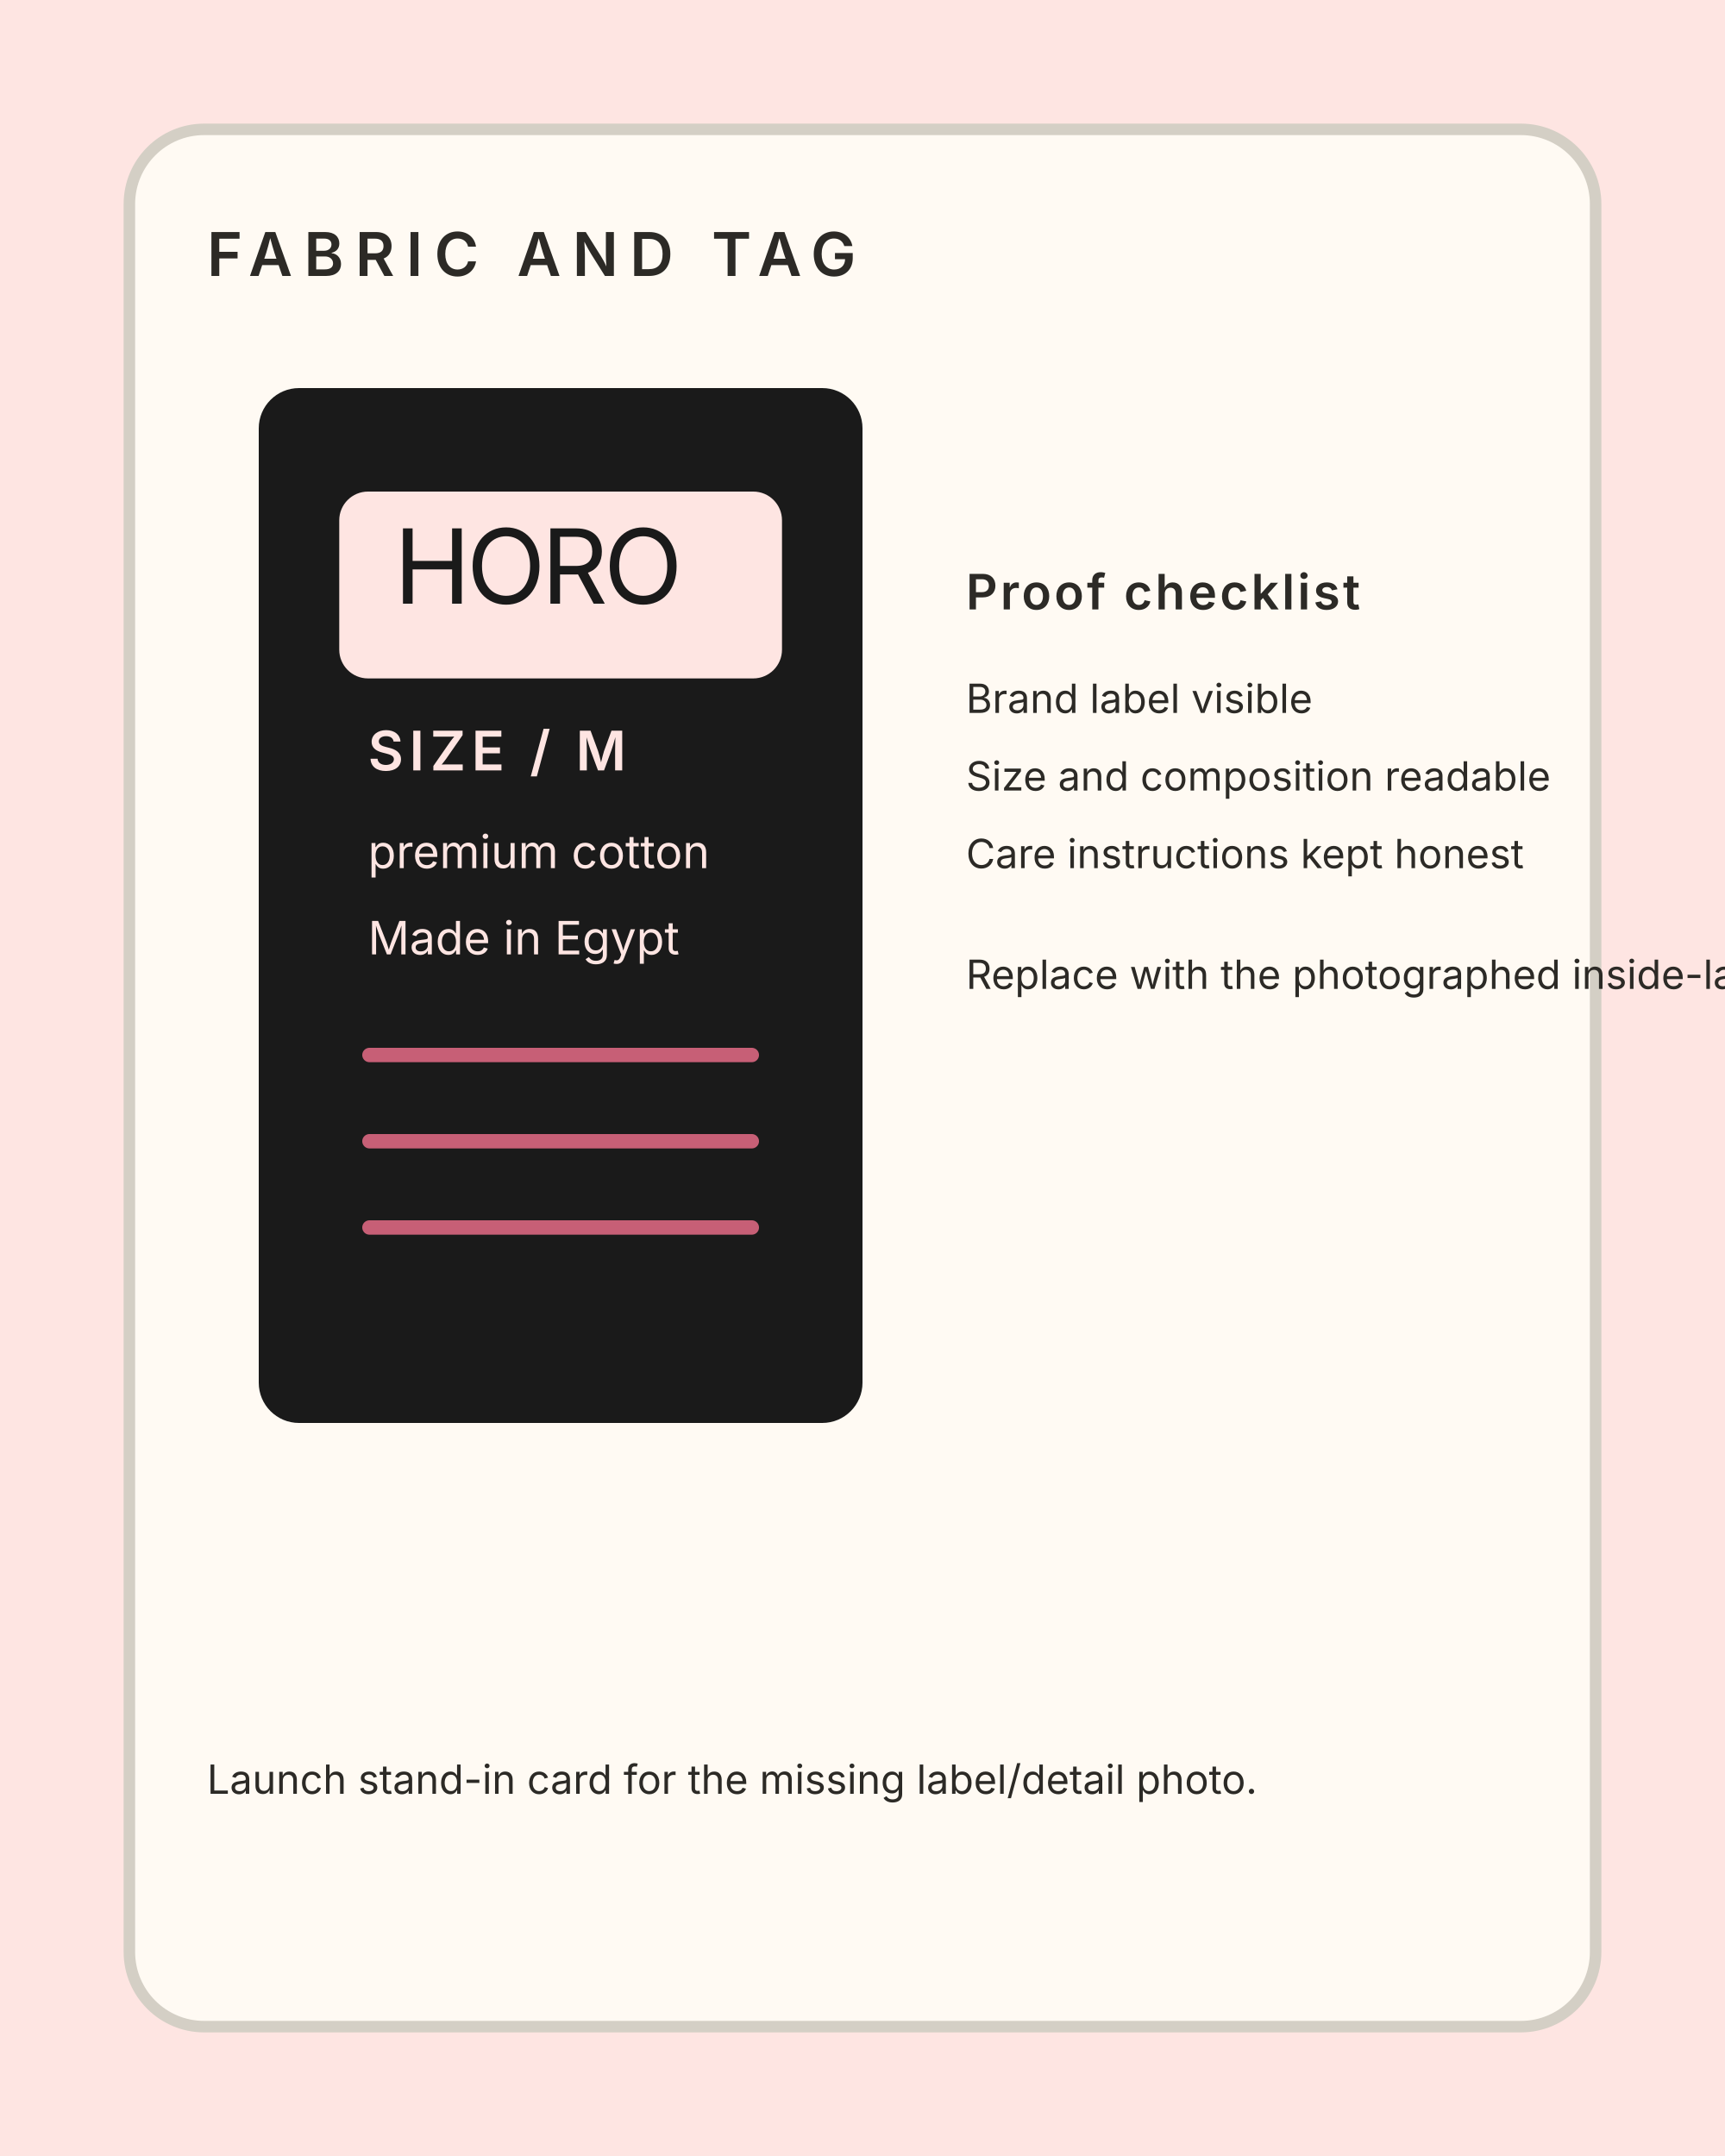
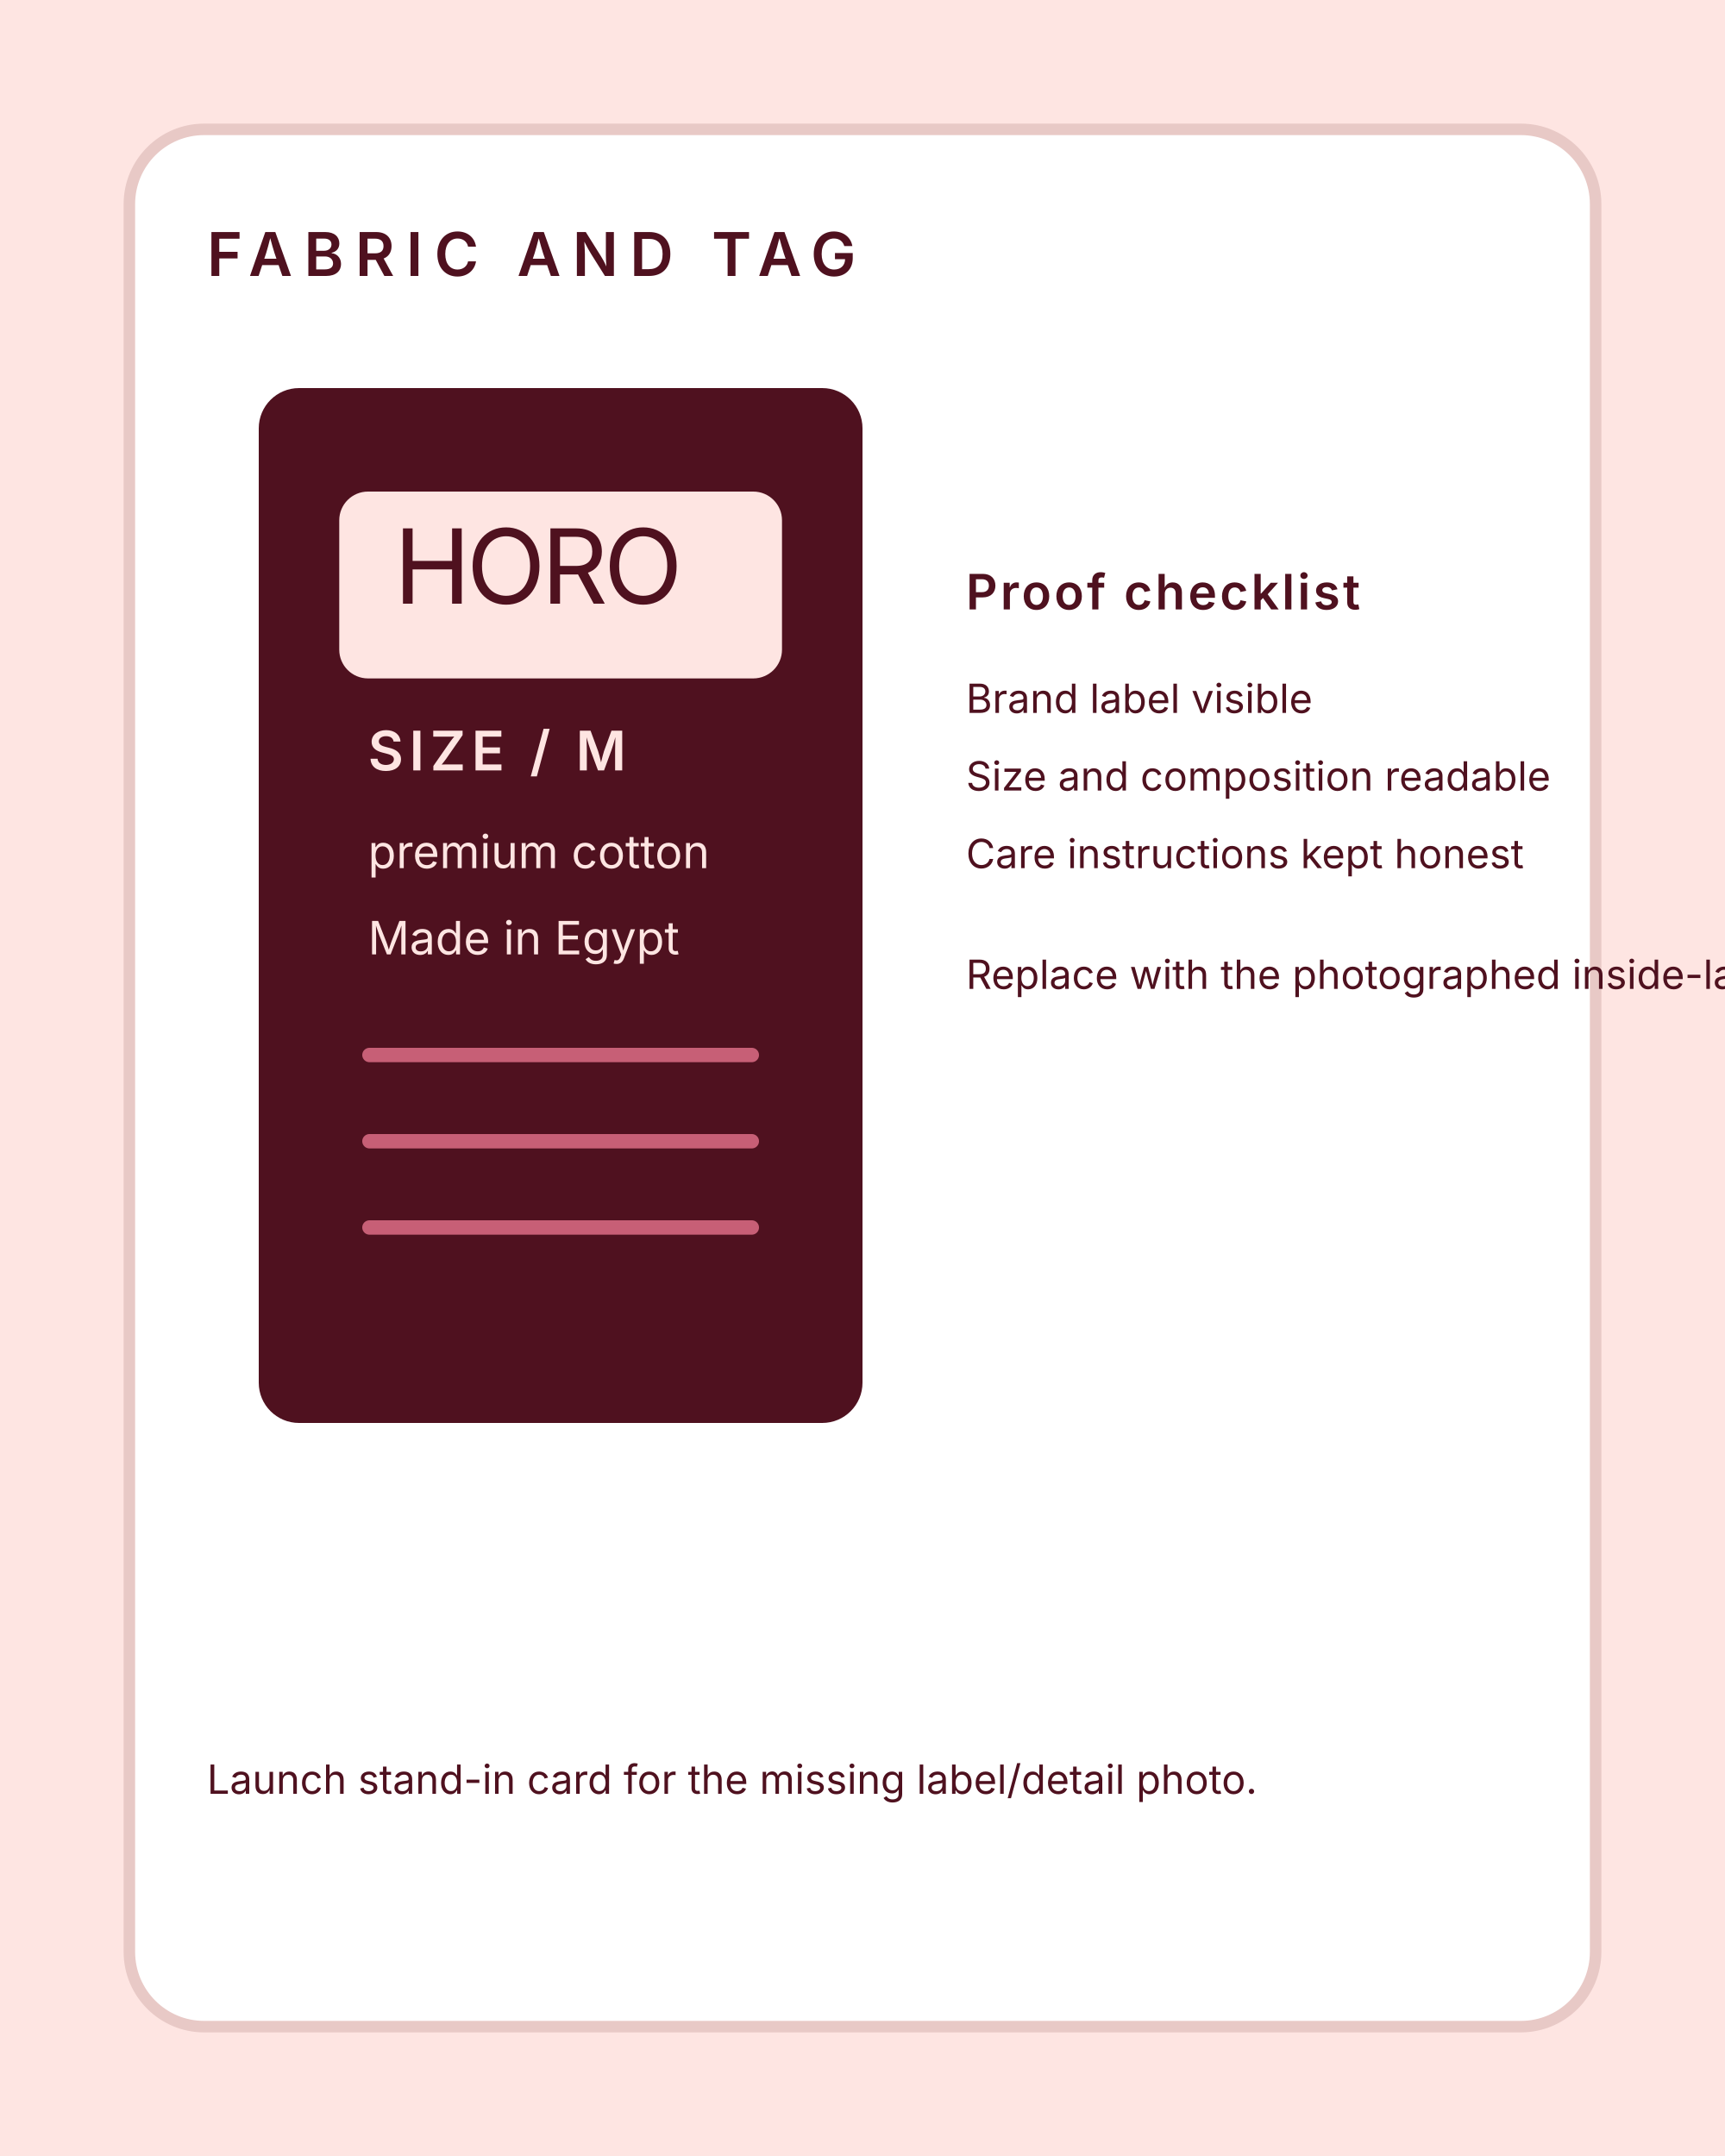
<svg xmlns="http://www.w3.org/2000/svg" viewBox="0 0 1200 1500" role="img" aria-labelledby="title desc">
  <rect width="1200" height="1500" fill="#fee5e2" />
-   <rect x="90" y="90" width="1020" height="1320" rx="52" fill="#fffaf3" stroke="#d4cfc5" stroke-width="8" />
+   <rect x="90" y="90" width="1020" height="1320" rx="52" fill="#FFFFFF" stroke="#E8C9C6" stroke-width="8" />
  <g transform="translate(180 270)">
-     <rect x="0" y="0" width="420" height="720" rx="28" fill="#1a1a1a" />
+     <rect x="0" y="0" width="420" height="720" rx="28" fill="#4F111F" />
    <rect x="56" y="72" width="308" height="130" rx="20" fill="#fee5e2" />
-     <text x="94" y="150" fill="#1a1a1a" font-family="Space Grotesk, Inter, Arial, Helvetica, sans-serif" font-size="72" letter-spacing="-3">HORO</text>
+     <text x="94" y="150" fill="#4F111F" font-family="Space Grotesk, Inter, Arial, Helvetica, sans-serif" font-size="72" letter-spacing="-3">HORO</text>
    <text x="76" y="266" fill="#fee5e2" font-family="Inter, Arial, Helvetica, sans-serif" font-size="38" font-weight="600" letter-spacing="4">SIZE / M</text>
    <text x="76" y="334" fill="#fee5e2" font-family="Inter, Arial, Helvetica, sans-serif" font-size="32">premium cotton</text>
    <text x="76" y="394" fill="#fee5e2" font-family="Inter, Arial, Helvetica, sans-serif" font-size="32">Made in Egypt</text>
    <path d="M77 464h266M77 524h266M77 584h266" stroke="#c75f76" stroke-width="10" stroke-linecap="round" />
  </g>
-   <g fill="#2c2a26" font-family="Inter, Arial, Helvetica, sans-serif">
+   <g fill="#4F111F" font-family="Inter, Arial, Helvetica, sans-serif">
    <text x="144" y="192" font-size="42" font-weight="600" letter-spacing="8">FABRIC AND TAG</text>
    <text x="672" y="424" font-size="34" font-weight="600" letter-spacing="2">Proof checklist</text>
    <text x="672" y="496" font-size="28">Brand label visible</text>
    <text x="672" y="550" font-size="28">Size and composition readable</text>
    <text x="672" y="604" font-size="28">Care instructions kept honest</text>
    <text x="672" y="688" font-size="28">Replace with the photographed inside-label shot when ready.</text>
    <text x="144" y="1248" font-size="28">Launch stand-in card for the missing label/detail photo.</text>
  </g>
</svg>
